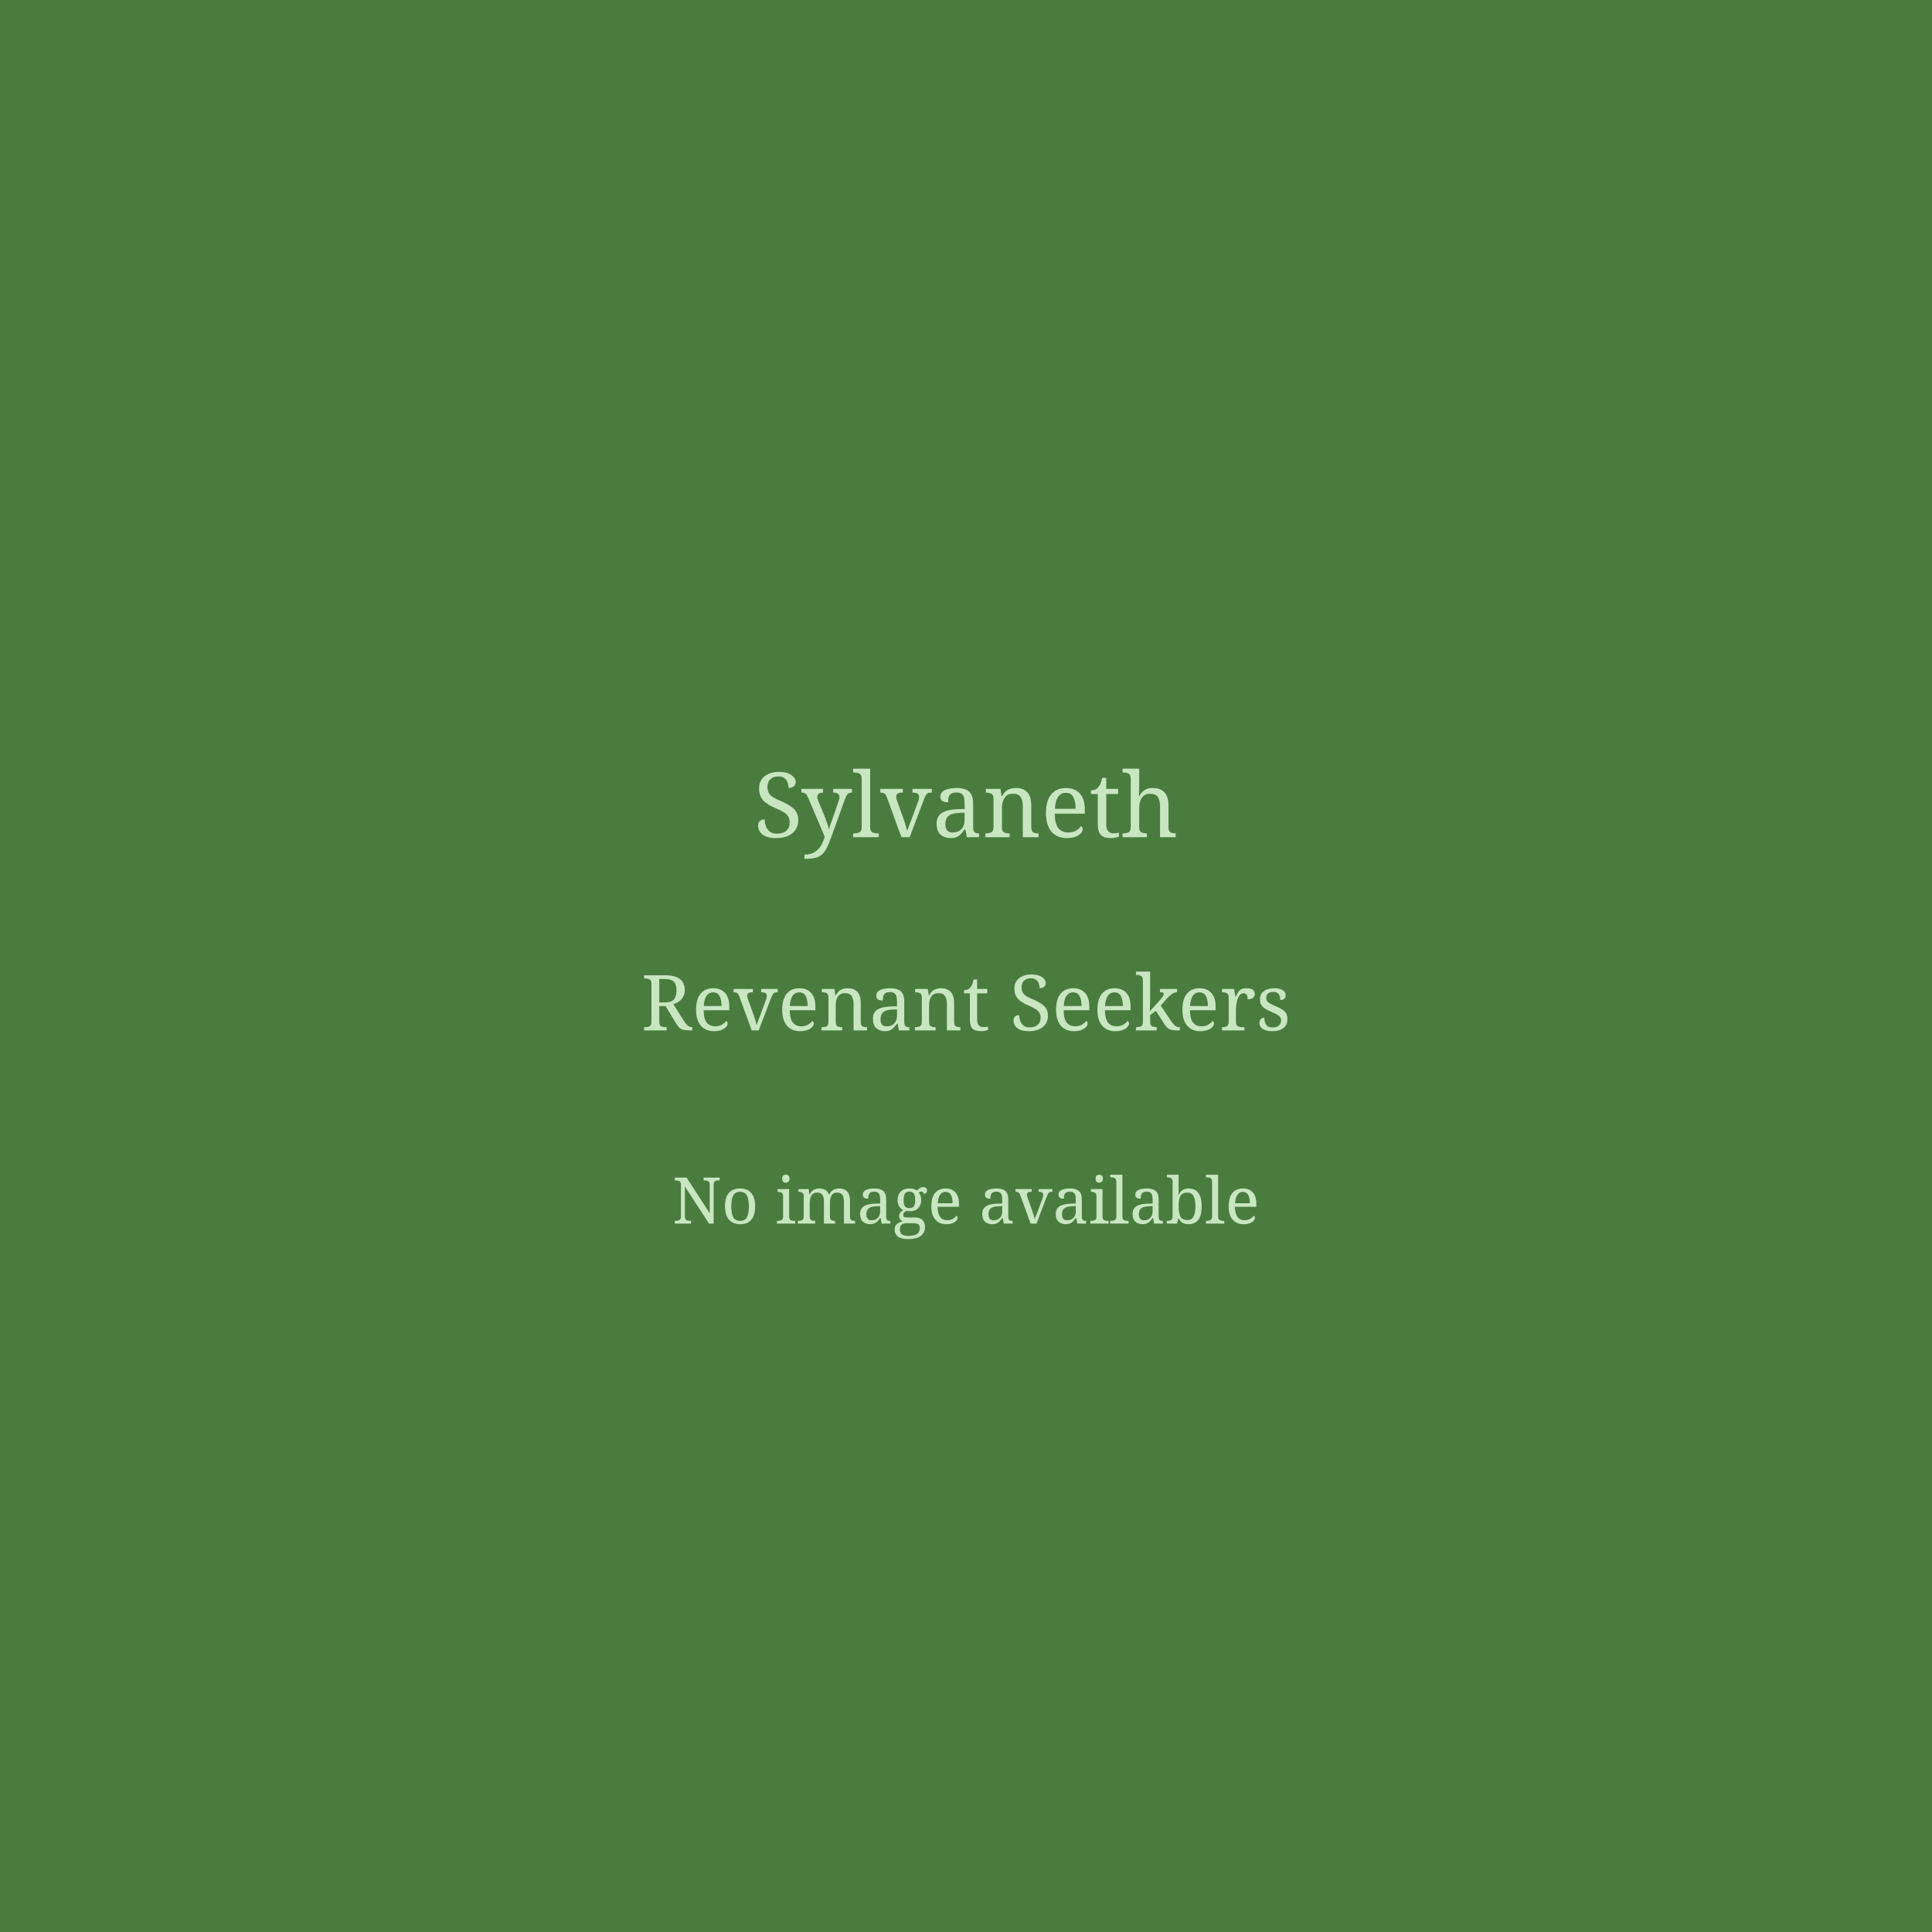
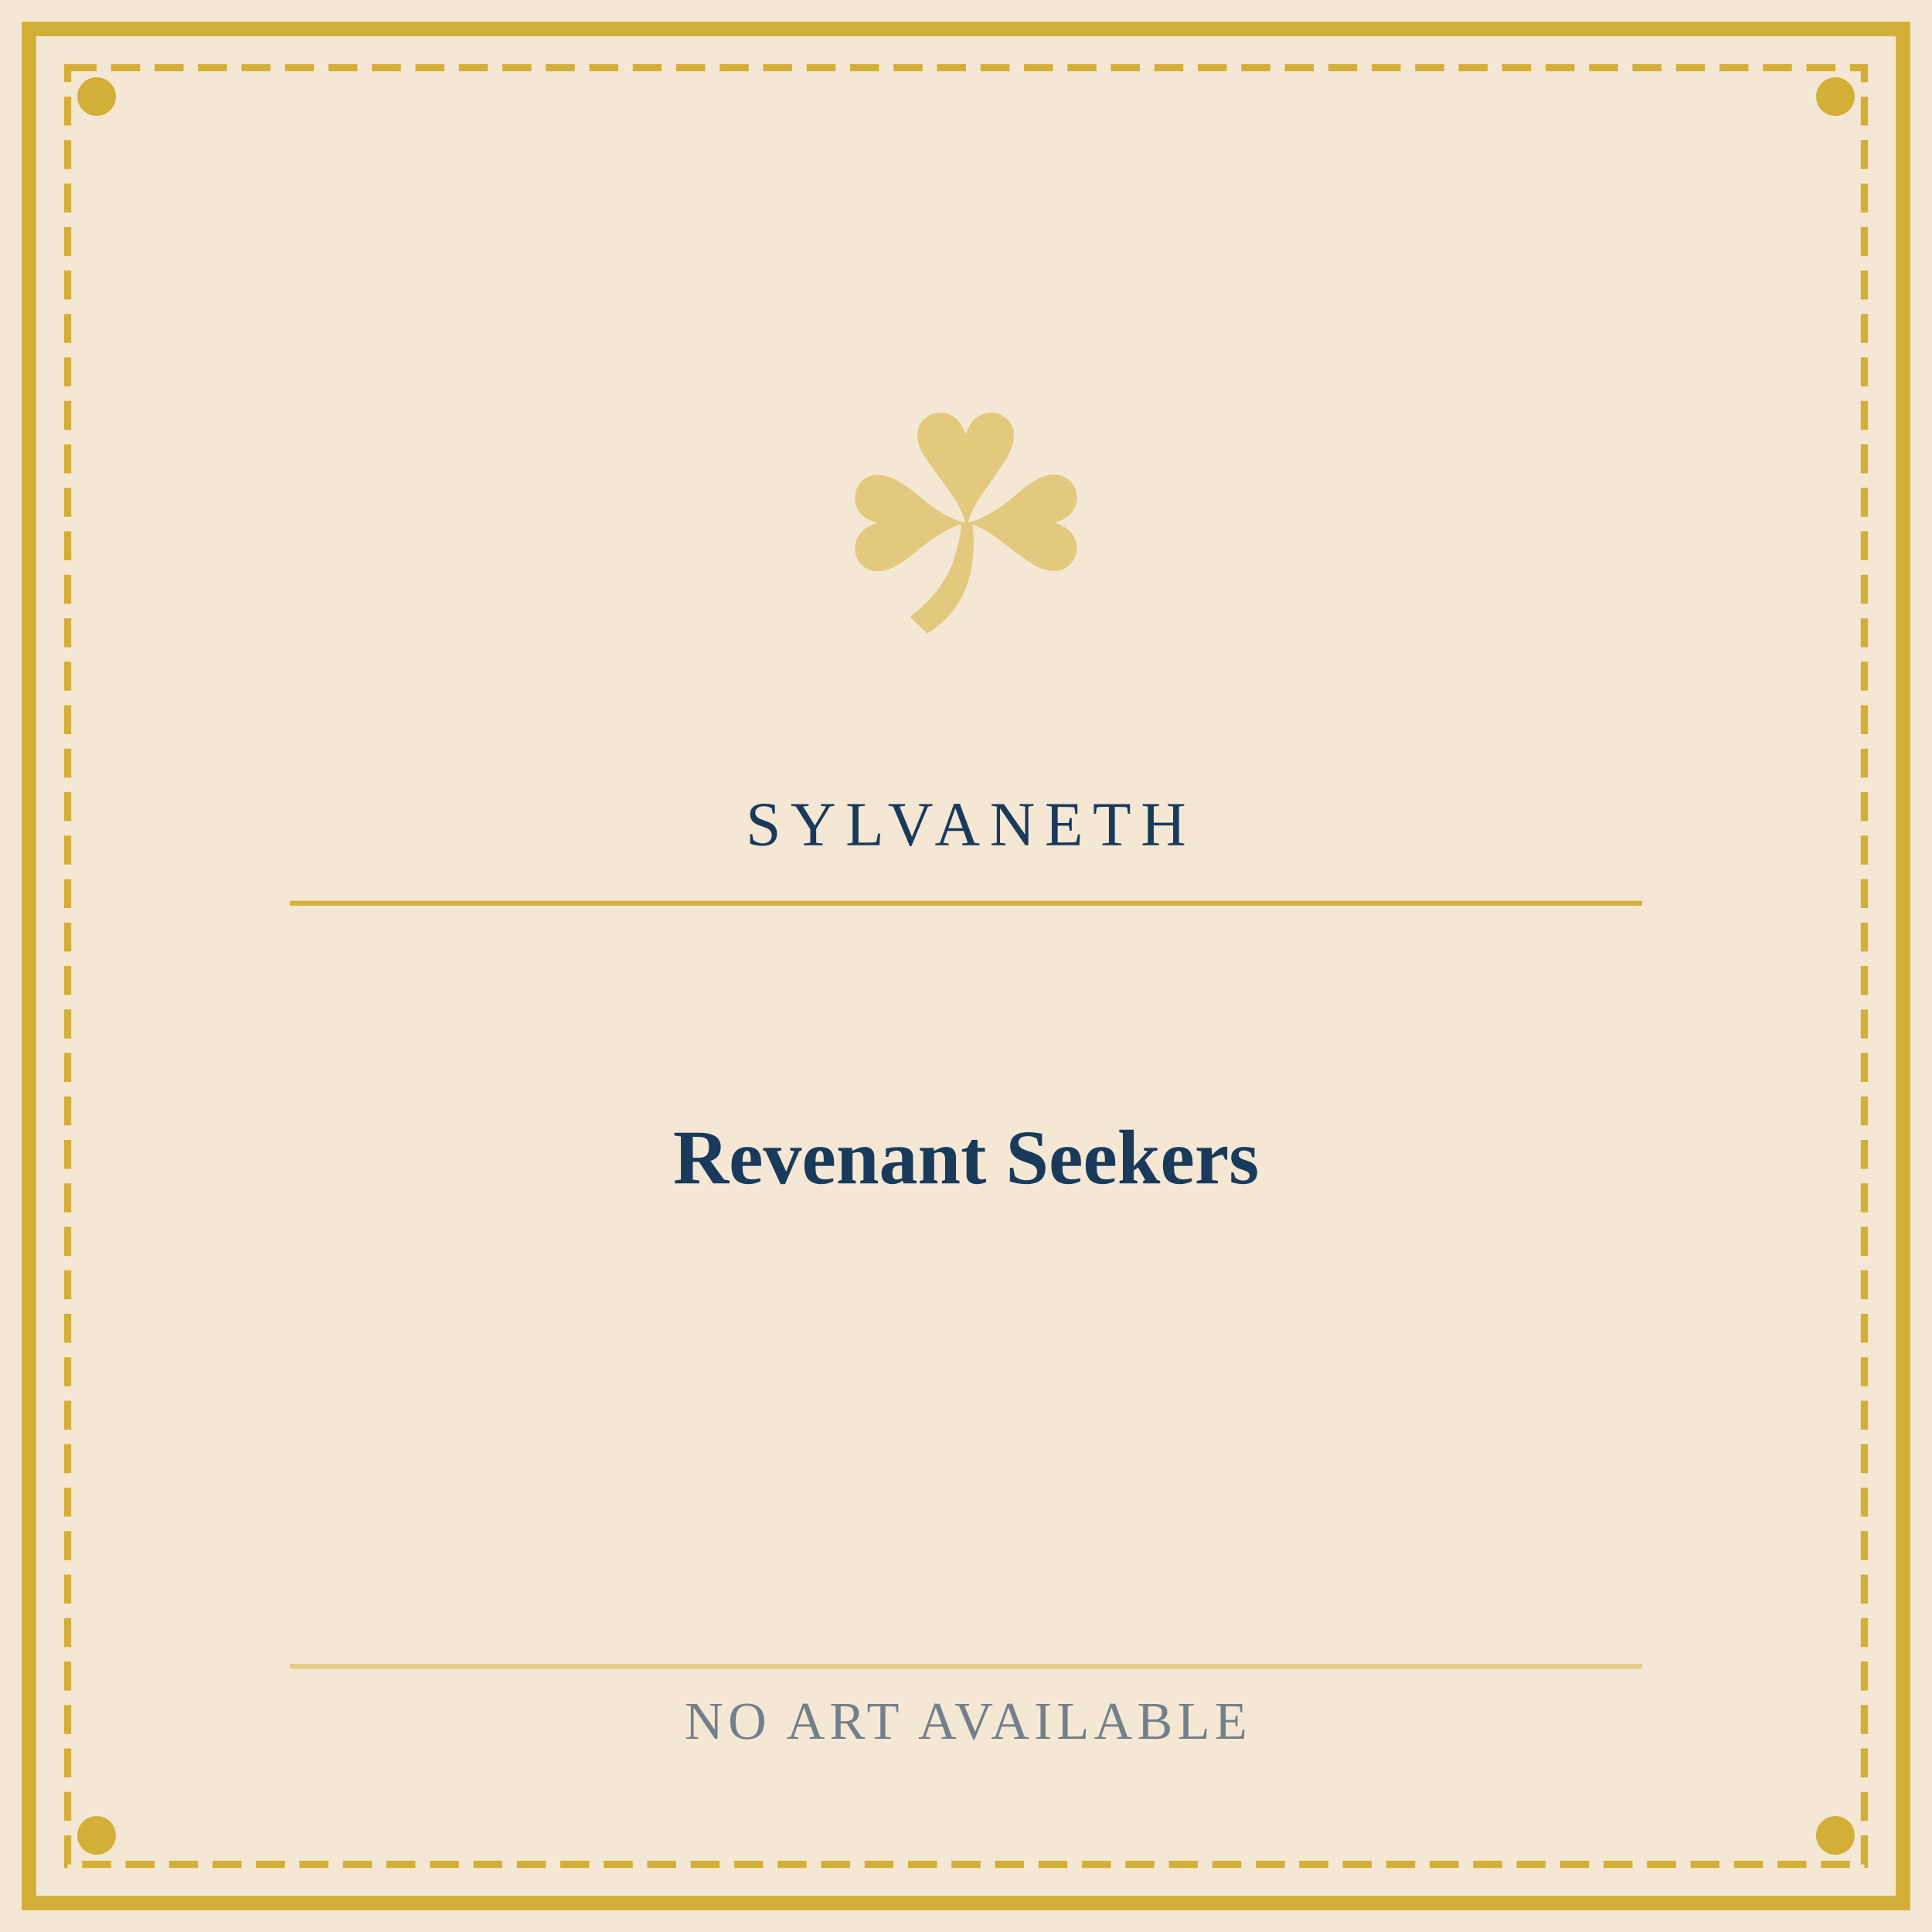
- <svg xmlns="http://www.w3.org/2000/svg" width="300" height="300" viewBox="0 0 300 300">
-   <rect width="300" height="300" fill="#4a7c3f" />
-   <text x="150" y="130" font-family="serif" font-size="14" fill="#c8e6c0" text-anchor="middle">Sylvaneth</text>
-   <text x="150" y="160" font-family="serif" font-size="12" fill="#c8e6c0" text-anchor="middle">Revenant Seekers</text>
-   <text x="150" y="190" font-family="serif" font-size="10" fill="#c8e6c0" text-anchor="middle">No image available</text>
+ <svg xmlns="http://www.w3.org/2000/svg" width="400" height="400" viewBox="0 0 400 400">
+   <rect width="400" height="400" fill="#f4e8d5" />
+   <rect x="6" y="6" width="388" height="388" fill="none" stroke="#d4af37" stroke-width="3" />
+   <rect x="14" y="14" width="372" height="372" fill="none" stroke="#d4af37" stroke-width="1.5" stroke-dasharray="6,3" />
+   <circle cx="20" cy="20" r="4" fill="#d4af37" />
+   <circle cx="380" cy="20" r="4" fill="#d4af37" />
+   <circle cx="20" cy="380" r="4" fill="#d4af37" />
+   <circle cx="380" cy="380" r="4" fill="#d4af37" />
+   <text x="200" y="130" font-family="serif" font-size="64" fill="#d4af37" text-anchor="middle" opacity="0.55">☘</text>
+   <text x="200" y="175" font-family="Garamond,'Times New Roman',serif" font-size="13" fill="#1a3a5c" text-anchor="middle" letter-spacing="2">SYLVANETH</text>
+   <line x1="60" y1="187" x2="340" y2="187" stroke="#d4af37" stroke-width="1" />
+   <text x="200" y="245" font-family="Garamond,'Times New Roman',serif" font-size="16" fill="#1a3a5c" text-anchor="middle" font-weight="bold">Revenant Seekers</text>
+   <text x="200" y="360" font-family="Garamond,'Times New Roman',serif" font-size="11" fill="#1a3a5c" text-anchor="middle" opacity="0.6" letter-spacing="1">NO ART AVAILABLE</text>
+   <line x1="60" y1="345" x2="340" y2="345" stroke="#d4af37" stroke-width="1" opacity="0.5" />
</svg>
